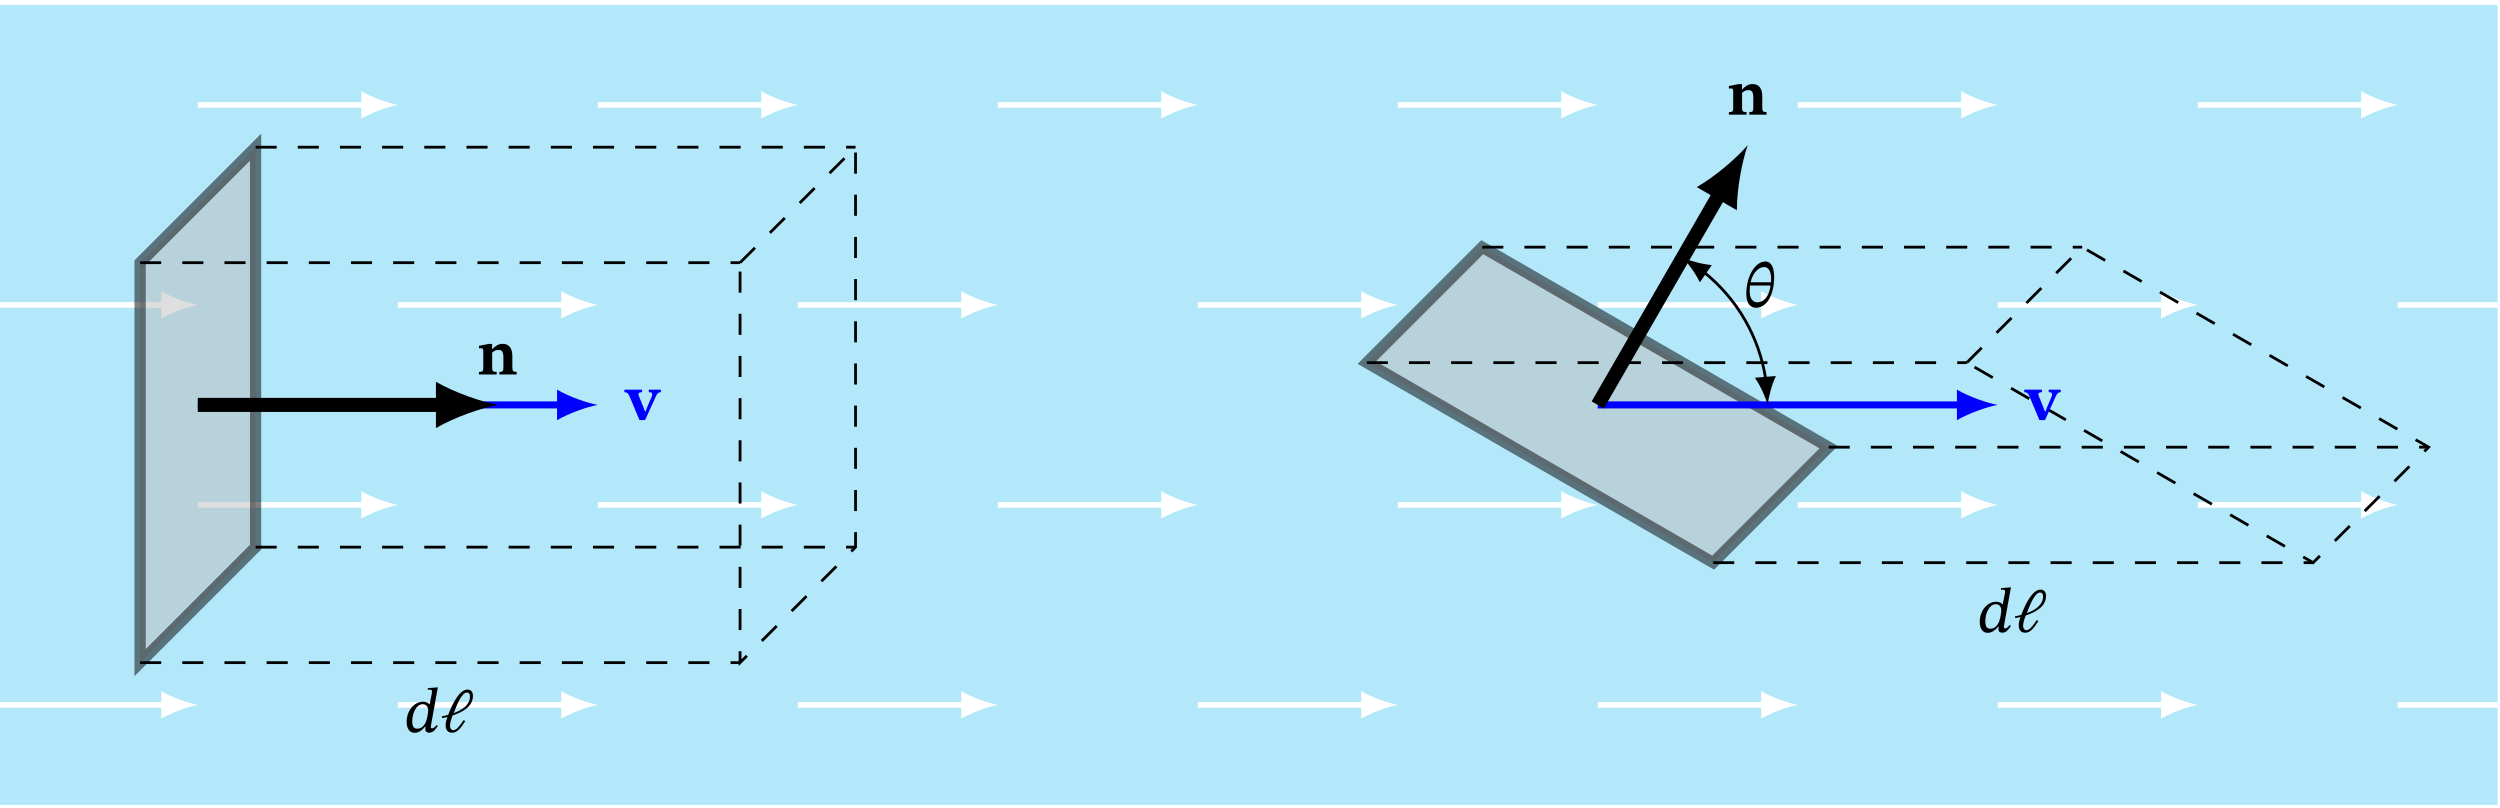
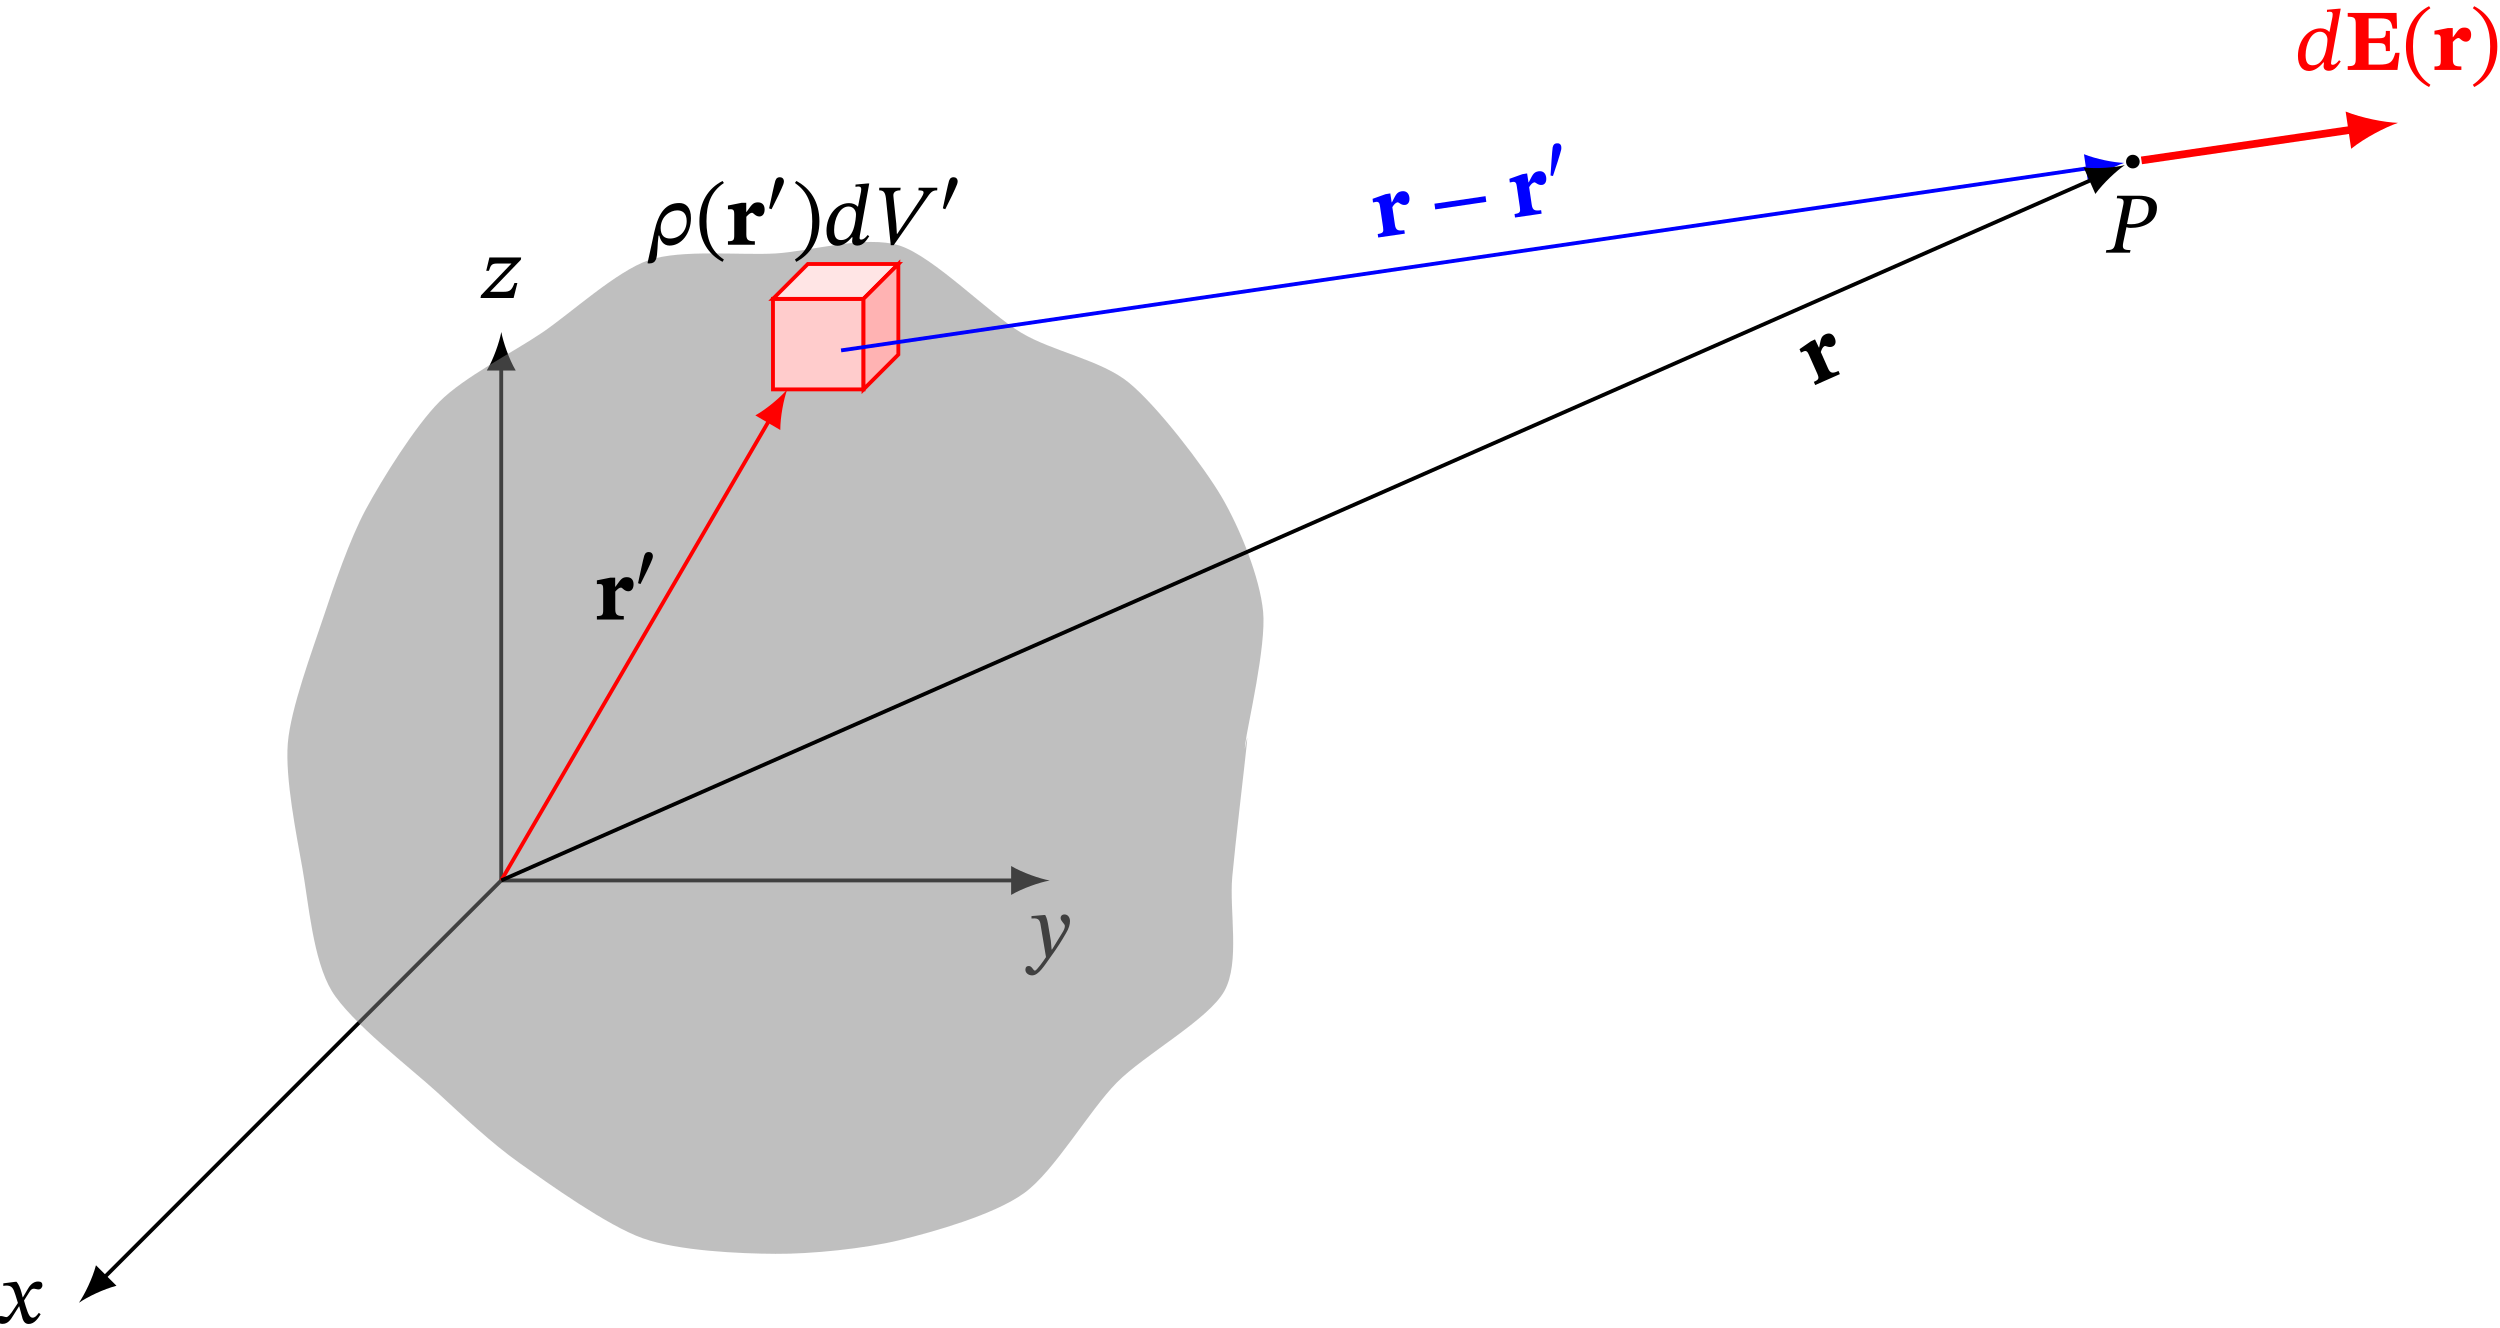
- <svg xmlns="http://www.w3.org/2000/svg" xmlns:xlink="http://www.w3.org/1999/xlink" width="354.356pt" height="114.4pt" viewBox="0 0 354.356 114.4" version="1.2">
+ <svg xmlns="http://www.w3.org/2000/svg" xmlns:xlink="http://www.w3.org/1999/xlink" width="258.426pt" height="137.242pt" viewBox="0 0 258.426 137.242" version="1.2">
  <defs>
    <g>
      <symbol overflow="visible" id="glyph0-0">
        <path style="stroke:none;" d="M 5.34 1.52 L 5.34 -7.05 L .09 -7.05 L .09 1.52 Z M 4.88 1.05 L .55 1.05 L .55 -6.58 L 4.88 -6.58 Z M 2.88 -1.53 L 2.88 -1.67 C 2.88 -2.64 4.31 -3.34 4.31 -4.66 C 4.31 -5.59 3.53 -6 2.66 -6 C 1.75 -6 1.12 -5.48 1.12 -4.77 C 1.12 -4.34 1.3 -4.14 1.59 -4.14 C 1.8 -4.14 1.98 -4.25 1.98 -4.53 C 1.98 -4.88 1.8 -4.88 1.8 -5.17 C 1.8 -5.45 2.05 -5.66 2.58 -5.66 C 3.14 -5.66 3.5 -5.34 3.5 -4.64 C 3.5 -3.25 2.52 -2.92 2.52 -1.77 L 2.52 -1.53 Z M 3.2 -.44 C 3.2 -.7 3.02 -.95 2.7 -.95 C 2.38 -.95 2.17 -.72 2.17 -.44 C 2.17 -.14 2.34 .08 2.7 .08 C 3.02 .08 3.2 -.14 3.2 -.44 Z M 3.2 -.44" />
      </symbol>
      <symbol overflow="visible" id="glyph0-1">
-         <path style="stroke:none;" d="M 2.88 .06 L 4.38 -3.23 C 4.59 -3.73 4.77 -3.89 5.12 -3.89 L 5.12 -4.25 L 3.41 -4.25 L 3.41 -3.89 C 3.73 -3.89 3.89 -3.83 3.89 -3.62 C 3.89 -3.44 3.84 -3.31 3.84 -3.31 L 3.16 -1.72 L 2.94 -1.14 L 2.88 -1.14 L 2.67 -1.7 L 2.03 -3.28 C 1.97 -3.39 1.94 -3.53 1.94 -3.62 C 1.94 -3.78 2.08 -3.89 2.45 -3.89 L 2.45 -4.25 L -.05 -4.25 L -.05 -3.89 C .31 -3.89 .5 -3.77 .75 -3.14 L 2.09 .06 Z M 2.88 .06" />
+         <path style="stroke:none;" d="M 3.92 -1.55 L 3.62 -1.55 C 3.34 -.8 3.14 -.64 2.52 -.64 L 1.12 -.64 L 1.12 -.67 L 4.28 -3.95 L 4.31 -4.19 L 1.03 -4.19 L .7 -2.81 L .98 -2.81 C 1.17 -3.41 1.27 -3.56 1.84 -3.56 L 3.3 -3.56 L 3.3 -3.55 L .16 -.27 L .11 0 L 3.53 0 Z M 3.92 -1.55" />
      </symbol>
      <symbol overflow="visible" id="glyph0-2">
-         <path style="stroke:none;" d="M 2.67 0 L 2.67 -.36 C 2.08 -.36 2.03 -.52 2.03 -1 L 2.03 -3.09 C 2.28 -3.34 2.59 -3.48 2.94 -3.48 C 3.38 -3.48 3.62 -3.25 3.62 -2.41 L 3.62 -1 C 3.62 -.5 3.56 -.36 3.05 -.36 L 3.05 0 L 5.5 0 L 5.5 -.36 C 4.98 -.36 4.89 -.52 4.89 -1 L 4.89 -2.59 C 4.89 -3.78 4.38 -4.34 3.5 -4.34 C 2.89 -4.34 2.5 -4.03 2.05 -3.59 L 2.02 -3.59 L 2.02 -4.33 L 1.55 -4.33 L .16 -4.06 L .16 -3.69 C .16 -3.69 .25 -3.72 .41 -3.72 C .66 -3.72 .77 -3.64 .77 -3.31 L .77 -1 C .77 -.52 .75 -.36 .16 -.36 L .16 0 Z M 2.67 0" />
+         <path style="stroke:none;" d="M 2.83 -2.67 L 2.8 -2.67 L 2.69 -3.12 C 2.56 -3.61 2.39 -4.02 2.17 -4.27 L 2.05 -4.27 L .8 -4.11 L .8 -3.84 C .8 -3.84 .94 -3.88 1.08 -3.88 C 1.67 -3.89 1.83 -3.64 2.06 -2.89 L 2.31 -2.08 L 1.67 -1.12 C 1.31 -.62 1.16 -.62 1.12 -.62 C .97 -.62 .75 -.73 .56 -.73 C .34 -.73 .2 -.53 .2 -.36 C .2 -.14 .34 .08 .72 .08 C 1.27 .08 1.56 -.34 1.84 -.81 L 2.42 -1.73 L 2.45 -1.73 L 2.69 -.83 C 2.81 -.25 3 .09 3.42 .09 C 4.03 .09 4.41 -.52 4.66 -.92 L 4.47 -1.06 C 4.23 -.73 4.06 -.56 3.83 -.56 C 3.55 -.56 3.38 -.89 3.12 -1.72 L 2.94 -2.33 L 3.48 -3.19 C 3.62 -3.44 3.77 -3.56 3.97 -3.56 C 4.08 -3.56 4.28 -3.48 4.44 -3.48 C 4.67 -3.48 4.84 -3.69 4.84 -3.91 C 4.84 -4.16 4.73 -4.3 4.39 -4.3 C 3.86 -4.3 3.5 -3.86 3.27 -3.42 Z M 2.83 -2.67" />
      </symbol>
      <symbol overflow="visible" id="glyph0-3">
+         <path style="stroke:none;" d="M 2.25 -2.92 C 2.14 -3.62 2.08 -3.92 1.89 -4.27 L 1.75 -4.27 L .47 -4.16 L .47 -3.91 C .47 -3.91 .66 -3.92 .8 -3.92 C 1.34 -3.92 1.38 -3.48 1.44 -3.08 L 1.97 .08 C 1.72 .47 1 1.48 .83 1.48 C .64 1.48 .53 1 .2 1 C -.02 1 -.16 1.12 -.16 1.39 C -.16 1.72 .16 1.97 .53 1.97 C 1.22 1.97 1.77 1 2.59 -.14 C 3.06 -.78 3.56 -1.55 4.05 -2.41 C 4.34 -2.89 4.45 -3.3 4.45 -3.64 C 4.45 -4.03 4.22 -4.33 3.89 -4.33 C 3.62 -4.33 3.48 -4.16 3.48 -3.97 C 3.48 -3.62 3.92 -3.38 3.92 -3.14 C 3.92 -2.94 3.84 -2.72 3.62 -2.38 L 2.59 -.7 L 2.55 -.7 L 2.47 -1.61 Z M 2.25 -2.92" />
+       </symbol>
+       <symbol overflow="visible" id="glyph0-4">
+         <path style="stroke:none;" d="M 1.09 -.94 L 1.17 -.94 C 1.28 -.48 1.56 .09 2.23 .09 C 3.47 .09 4.44 -1.19 4.44 -2.75 C 4.45 -3.88 3.89 -4.31 3.25 -4.31 C 1.91 -4.31 1.11 -3.44 .64 -1.27 C .44 -.38 .23 .72 -.05 1.91 L .08 1.94 C .89 1.94 .92 1.39 .98 .41 C 1 .03 1.02 -.42 1.09 -.94 Z M 1.31 -1.72 C 1.33 -2.98 2.33 -3.55 3.03 -3.55 C 3.5 -3.55 4 -3.33 4 -2.45 C 4 -1.33 3.19 -.64 2.28 -.64 C 1.73 -.64 1.31 -.92 1.31 -1.72 Z M 1.31 -1.72" />
+       </symbol>
+       <symbol overflow="visible" id="glyph0-5">
+         <path style="stroke:none;" d="M .41 -2.42 C .41 -.42 1.34 1 2.8 1.77 L 2.94 1.53 C 1.62 .64 1.14 -.59 1.14 -2.42 C 1.14 -4.25 1.62 -5.48 2.94 -6.38 L 2.8 -6.59 C 1.34 -5.84 .41 -4.42 .41 -2.42 Z M .41 -2.42" />
+       </symbol>
+       <symbol overflow="visible" id="glyph0-6">
+         <path style="stroke:none;" d="M 2.94 0 L 2.94 -.36 C 2.3 -.36 2.06 -.45 2.06 -1.05 L 2.06 -2.89 C 2.27 -3.12 2.45 -3.3 2.66 -3.3 C 2.8 -3.3 3 -2.92 3.41 -2.92 C 3.67 -2.92 3.95 -3.12 3.95 -3.64 C 3.95 -4.09 3.72 -4.38 3.25 -4.38 C 2.69 -4.38 2.56 -4.02 2.08 -3.39 L 2.05 -3.39 L 2.05 -4.33 L 1.56 -4.33 L .16 -4.05 L .16 -3.66 C .16 -3.66 .27 -3.67 .44 -3.67 C .75 -3.67 .81 -3.5 .81 -3.17 L .81 -.98 C .81 -.47 .73 -.36 .16 -.36 L .16 0 Z M 2.94 0" />
+       </symbol>
+       <symbol overflow="visible" id="glyph0-7">
+         <path style="stroke:none;" d="M 2.8 -2.42 C 2.8 -4.42 1.86 -5.84 .41 -6.59 L .27 -6.38 C 1.58 -5.48 2.06 -4.25 2.06 -2.42 C 2.06 -.59 1.58 .64 .27 1.53 L .41 1.77 C 1.86 1 2.8 -.42 2.8 -2.42 Z M 2.8 -2.42" />
+       </symbol>
+       <symbol overflow="visible" id="glyph0-8">
        <path style="stroke:none;" d="M 4.75 -6.33 L 4.55 -6.33 L 3.33 -6.22 L 3.33 -5.98 C 3.33 -5.98 3.5 -6.02 3.61 -6.02 C 3.88 -6.02 3.92 -5.89 3.92 -5.73 C 3.92 -5.61 3.89 -5.44 3.89 -5.44 L 3.59 -3.94 L 3.56 -3.94 C 3.36 -4.16 3.06 -4.3 2.66 -4.3 C 1.41 -4.3 .33 -3.05 .33 -1.45 C .33 -.41 .8 .11 1.47 .11 C 1.98 .11 2.5 -.22 2.95 -.77 L 3.02 -.77 C 3 -.66 2.98 -.48 2.98 -.38 C 2.98 -.09 3.17 .09 3.53 .09 C 4.14 .09 4.47 -.47 4.75 -.88 L 4.58 -1 C 4.45 -.83 4.2 -.53 3.92 -.53 C 3.8 -.53 3.75 -.58 3.75 -.7 C 3.75 -.83 3.8 -1.08 3.8 -1.08 Z M 3.11 -1.59 C 2.86 -.91 2.45 -.48 1.84 -.48 C 1.41 -.48 1.12 -.7 1.12 -1.52 C 1.12 -2.69 1.7 -3.95 2.61 -3.95 C 3.12 -3.95 3.38 -3.53 3.38 -3.14 C 3.38 -2.98 3.34 -2.27 3.11 -1.59 Z M 3.11 -1.59" />
      </symbol>
-       <symbol overflow="visible" id="glyph0-4">
-         <path style="stroke:none;" d="M .16 -2.23 L .2 -1.98 C .41 -2.03 .67 -2.08 .94 -2.14 C .8 -1.73 .69 -1.34 .69 -1 C .69 -.09 1.19 .09 1.62 .09 C 2.28 .09 2.75 -.42 3.47 -1.55 L 3.25 -1.7 C 2.58 -.72 2.2 -.27 1.77 -.27 C 1.47 -.27 1.31 -.56 1.31 -.88 C 1.31 -1.33 1.48 -1.83 1.69 -2.36 C 3.06 -2.8 4.56 -3.61 4.56 -5.12 C 4.56 -5.67 4.3 -6.02 3.78 -6.02 C 2.67 -6.02 1.69 -4.11 1.05 -2.44 C .73 -2.34 .44 -2.28 .16 -2.23 Z M 3.72 -5.61 C 3.94 -5.61 4.14 -5.47 4.14 -5.05 C 4.14 -3.84 3.02 -3.11 1.83 -2.69 L 2.05 -3.23 C 2.31 -3.89 2.98 -5.61 3.72 -5.61 Z M 3.72 -5.61" />
+       <symbol overflow="visible" id="glyph0-9">
+         <path style="stroke:none;" d="M 2.48 -1.12 L 2.44 -1.12 L 2.38 -2.17 L 2.11 -4.73 C 2.11 -4.8 2.08 -4.98 2.08 -5.05 C 2.05 -5.45 2.34 -5.62 2.8 -5.62 L 2.83 -5.89 L .62 -5.89 L .61 -5.62 C 1.08 -5.62 1.23 -5.41 1.31 -4.81 L 1.81 .05 L 2.11 .05 L 5.41 -4.66 C 5.95 -5.48 6.12 -5.62 6.61 -5.62 L 6.62 -5.89 L 4.69 -5.89 L 4.67 -5.62 C 5.08 -5.62 5.2 -5.56 5.2 -5.39 C 5.2 -5.25 5.09 -5.05 4.94 -4.8 Z M 2.48 -1.12" />
      </symbol>
-       <symbol overflow="visible" id="glyph0-5">
-         <path style="stroke:none;" d="M 4.45 -4.25 C 4.45 -5.55 4.06 -6.44 3.2 -6.44 C 1.75 -6.44 .5 -4.33 .5 -1.86 C .5 -.47 1.08 .12 1.89 .12 C 3.28 .12 4.45 -1.53 4.45 -4.25 Z M 2.06 -.66 C 1.59 -.66 .98 -.98 .98 -2.25 C .98 -2.47 1 -2.81 1.02 -3.03 L 3.94 -3.03 C 3.69 -1.34 2.92 -.66 2.06 -.66 Z M 3.03 -5.66 C 3.73 -5.66 4.02 -4.88 4.02 -4.03 C 4.02 -3.88 4.02 -3.67 4 -3.5 L 1.11 -3.5 C 1.42 -4.86 2.27 -5.66 3.03 -5.66 Z M 3.03 -5.66" />
+       <symbol overflow="visible" id="glyph0-10">
+         <path style="stroke:none;" d="M 1.09 -5.89 L 1.05 -5.62 C 1.64 -5.62 1.83 -5.53 1.73 -5 L .94 -1.14 C .8 -.39 .66 -.27 -.03 -.27 L -.08 0 L 2.41 0 L 2.47 -.27 C 1.73 -.27 1.58 -.38 1.73 -1.11 L 2.05 -2.64 C 2.14 -2.59 2.31 -2.56 2.48 -2.56 C 3.77 -2.56 5.2 -3.11 5.2 -4.66 C 5.2 -5.59 4.38 -5.89 3.28 -5.89 Z M 2.62 -5.5 C 2.83 -5.53 2.92 -5.55 3.11 -5.55 C 4.02 -5.55 4.34 -5.14 4.34 -4.55 C 4.34 -3.41 3.58 -2.94 2.53 -2.94 C 2.34 -2.94 2.22 -2.95 2.11 -2.97 Z M 2.62 -5.5" />
+       </symbol>
+       <symbol overflow="visible" id="glyph0-11">
+         <path style="stroke:none;" d="M 5.45 0 L 5.67 -1.77 L 5.23 -1.77 C 4.95 -.78 4.7 -.55 3.53 -.55 L 2.47 -.55 L 2.47 -2.78 L 3.28 -2.78 C 4.17 -2.78 4.25 -2.7 4.25 -1.95 L 4.67 -1.95 L 4.67 -4.03 L 4.25 -4.03 C 4.25 -3.33 4.17 -3.27 3.28 -3.27 L 2.47 -3.27 L 2.47 -5.33 L 3.66 -5.33 C 4.66 -5.33 4.81 -5.08 4.95 -4.27 L 5.41 -4.27 L 5.36 -5.89 L .31 -5.89 L .31 -5.5 C 1.05 -5.5 1.14 -5.36 1.14 -4.69 L 1.14 -1.12 C 1.14 -.47 .92 -.39 .31 -.39 L .31 0 Z M 5.45 0" />
+       </symbol>
+       <symbol overflow="visible" id="glyph1-0">
+         <path style="stroke:none;" d="M 3.56 1.02 L 3.56 -4.7 L .06 -4.7 L .06 1.02 Z M 3.25 .69 L .36 .69 L .36 -4.39 L 3.25 -4.39 Z M 1.92 -1.02 L 1.92 -1.11 C 1.92 -1.77 2.88 -2.23 2.88 -3.11 C 2.88 -3.73 2.36 -4 1.77 -4 C 1.17 -4 .75 -3.66 .75 -3.17 C .75 -2.89 .88 -2.77 1.06 -2.77 C 1.2 -2.77 1.33 -2.84 1.33 -3.02 C 1.33 -3.25 1.2 -3.25 1.2 -3.45 C 1.2 -3.64 1.36 -3.78 1.72 -3.78 C 2.09 -3.78 2.34 -3.56 2.34 -3.09 C 2.34 -2.17 1.67 -1.95 1.67 -1.17 L 1.67 -1.02 Z M 2.14 -.28 C 2.14 -.47 2.02 -.64 1.81 -.64 C 1.58 -.64 1.45 -.48 1.45 -.28 C 1.45 -.09 1.56 .05 1.8 .05 C 2.02 .05 2.14 -.09 2.14 -.28 Z M 2.14 -.28" />
+       </symbol>
+       <symbol overflow="visible" id="glyph1-1">
+         <path style="stroke:none;" d="M .81 -.44 C 1.19 -1.17 1.91 -2.67 2.03 -3.02 C 2.06 -3.09 2.09 -3.25 2.09 -3.31 C 2.09 -3.61 1.89 -3.75 1.67 -3.75 C 1.48 -3.75 1.31 -3.69 1.2 -3.38 C 1.09 -3.02 .72 -1.28 .56 -.53 Z M .81 -.44" />
+       </symbol>
+       <symbol overflow="visible" id="glyph2-0">
+         <path style="stroke:none;" d="M 5.5 .73 L 4.27 -7.73 L -.92 -6.98 L .31 1.48 Z M 4.98 .33 L .7 .95 L -.41 -6.59 L 3.88 -7.22 Z M 2.62 -1.94 L 2.61 -2.08 C 2.47 -3.03 3.78 -3.94 3.59 -5.23 C 3.45 -6.16 2.62 -6.45 1.75 -6.33 C .86 -6.19 .31 -5.58 .42 -4.88 C .48 -4.45 .69 -4.28 .98 -4.33 C 1.19 -4.36 1.36 -4.48 1.31 -4.77 C 1.27 -5.11 1.08 -5.09 1.03 -5.39 C 1 -5.66 1.22 -5.89 1.73 -5.97 C 2.3 -6.05 2.7 -5.78 2.8 -5.09 C 3 -3.72 2.06 -3.25 2.23 -2.11 L 2.27 -1.88 Z M 3.11 -.91 C 3.06 -1.17 2.84 -1.38 2.53 -1.33 C 2.2 -1.28 2.05 -1.03 2.09 -.75 C 2.14 -.45 2.33 -.27 2.69 -.31 C 3 -.36 3.16 -.61 3.11 -.91 Z M 3.11 -.91" />
+       </symbol>
+       <symbol overflow="visible" id="glyph2-1">
+         <path style="stroke:none;" d="M 2.91 -.42 L 2.86 -.78 C 2.22 -.69 1.98 -.75 1.89 -1.33 L 1.62 -3.16 C 1.78 -3.42 1.95 -3.62 2.16 -3.66 C 2.3 -3.67 2.55 -3.33 2.95 -3.39 C 3.22 -3.42 3.45 -3.67 3.38 -4.19 C 3.31 -4.62 3.05 -4.86 2.59 -4.8 C 2.03 -4.72 1.95 -4.34 1.58 -3.66 L 1.55 -3.66 L 1.41 -4.58 L .92 -4.5 L -.42 -4.02 L -.38 -3.64 C -.38 -3.64 -.27 -3.67 -.09 -3.7 C .2 -3.75 .3 -3.59 .34 -3.27 L .66 -1.09 C .73 -.59 .69 -.47 .11 -.38 L .16 -.02 Z M 2.91 -.42" />
+       </symbol>
+       <symbol overflow="visible" id="glyph2-2">
+         <path style="stroke:none;" d="M5.55-2.86l-.08-.59l-5.28.78l.08.59zM5.55-2.86" />
+       </symbol>
+       <symbol overflow="visible" id="glyph3-0">
+         <path style="stroke:none;" d="M 3.67 .48 L 2.84 -5.17 L -.62 -4.67 L .2 .98 Z M 3.31 .22 L .45 .64 L -.28 -4.39 L 2.58 -4.81 Z M 1.77 -1.28 L 1.75 -1.38 C 1.66 -2.03 2.52 -2.62 2.39 -3.5 C 2.3 -4.11 1.75 -4.3 1.17 -4.2 C .58 -4.12 .2 -3.73 .28 -3.25 C .31 -2.97 .45 -2.86 .64 -2.89 C .78 -2.91 .91 -3 .88 -3.17 C .84 -3.41 .72 -3.39 .69 -3.59 C .66 -3.78 .8 -3.94 1.16 -3.98 C 1.53 -4.03 1.8 -3.88 1.86 -3.41 C 2 -2.5 1.38 -2.17 1.48 -1.39 L 1.52 -1.23 Z M 2.08 -.59 C 2.06 -.78 1.91 -.94 1.7 -.91 C 1.47 -.88 1.38 -.69 1.39 -.48 C 1.42 -.3 1.55 -.17 1.78 -.22 C 2 -.25 2.11 -.41 2.08 -.59 Z M 2.08 -.59" />
+       </symbol>
+       <symbol overflow="visible" id="glyph3-1">
+         <path style="stroke:none;" d="M .73 -.56 C 1 -1.33 1.5 -2.92 1.58 -3.28 C 1.59 -3.36 1.61 -3.52 1.59 -3.58 C 1.56 -3.88 1.33 -3.97 1.11 -3.94 C .92 -3.92 .77 -3.84 .7 -3.52 C .64 -3.14 .53 -1.38 .48 -.61 Z M .73 -.56" />
+       </symbol>
+       <symbol overflow="visible" id="glyph4-0">
+         <path style="stroke:none;" d="M 5.5 -.77 L 2.05 -8.61 L -2.77 -6.48 L .69 1.36 Z M 4.89 -1.02 L .92 .73 L -2.16 -6.23 L 1.81 -7.98 Z M 2 -2.56 L 1.95 -2.69 C 1.56 -3.58 2.61 -4.8 2.08 -6 C 1.7 -6.86 .81 -6.91 .02 -6.56 C -.83 -6.19 -1.19 -5.47 -.89 -4.81 C -.72 -4.42 -.48 -4.31 -.22 -4.44 C -.03 -4.52 .09 -4.69 -.02 -4.94 C -.16 -5.27 -.33 -5.19 -.44 -5.45 C -.56 -5.7 -.41 -6 .08 -6.22 C .59 -6.44 1.05 -6.3 1.33 -5.66 C 1.89 -4.38 1.12 -3.69 1.58 -2.62 L 1.67 -2.42 Z M 2.77 -1.7 C 2.66 -1.94 2.38 -2.09 2.08 -1.97 C 1.78 -1.83 1.69 -1.53 1.81 -1.28 C 1.92 -1 2.17 -.86 2.5 -1.02 C 2.8 -1.14 2.88 -1.42 2.77 -1.7 Z M 2.77 -1.7" />
+       </symbol>
+       <symbol overflow="visible" id="glyph4-1">
+         <path style="stroke:none;" d="M 2.69 -1.19 L 2.55 -1.52 C 1.97 -1.25 1.7 -1.25 1.47 -1.78 L .72 -3.47 C .81 -3.77 .92 -4 1.11 -4.09 C 1.23 -4.14 1.58 -3.88 1.94 -4.05 C 2.19 -4.16 2.36 -4.45 2.16 -4.92 C 1.97 -5.34 1.64 -5.5 1.2 -5.31 C .69 -5.08 .72 -4.7 .55 -3.95 L .52 -3.94 L .12 -4.78 L -.31 -4.58 L -1.48 -3.77 L -1.33 -3.41 C -1.33 -3.41 -1.23 -3.47 -1.08 -3.53 C -.8 -3.66 -.66 -3.53 -.53 -3.23 L .36 -1.23 C .56 -.75 .53 -.62 0 -.39 L .14 -.06 Z M 2.69 -1.19" />
      </symbol>
    </g>
    <clipPath id="clip1">
-       <path d="M0 0l354.04 0l0 114.1l-354.04 0zM0 0" />
+       <path d="M5 85l53 0l0 51.86l-53 0zM5 85" />
    </clipPath>
    <clipPath id="clip2">
-       <path d="M339 42l15.04 0l0 2l-15.04 0zM339 42" />
+       <path d="M0 132l5 0l0 4.86l-5 0zM0 132" />
    </clipPath>
    <clipPath id="clip3">
-       <path d="M339 99l15.04 0l0 2l-15.04 0zM339 99" />
-     </clipPath>
-     <clipPath id="clip4">
-       <path d="M0 0l59 0l0 114.1l-59 0zM0 0" />
+       <path d="M242 0l16.14 0l0 9l-16.14 0zM242 0" />
    </clipPath>
  </defs>
  <g id="surface1">
+     <path style="fill:none;stroke-width:0.399;stroke-linecap:butt;stroke-linejoin:miter;stroke:rgb(0%,0%,0%);stroke-opacity:1;stroke-miterlimit:10;" d="M-28.35-14.17l0 53.1" transform="matrix(1,0,0,-1,80.162,76.841)" />
+     <path style=" stroke:none;fill-rule:nonzero;fill:rgb(0%,0%,0%);fill-opacity:1;" d="M 51.82 34.32 C 51.62 35.38 51.02 37.11 50.32 38.3 L 53.31 38.3 C 52.61 37.11 52.02 35.38 51.82 34.32" />
+     <g style="fill:rgb(0%,0%,0%);fill-opacity:1;">
+       <use xlink:href="#glyph0-1" x="49.561" y="30.802" />
+     </g>
    <g clip-path="url(#clip1)" clip-rule="nonzero">
-       <path style=" stroke:none;fill-rule:nonzero;fill:rgb(0%,67.839%,93.729%);fill-opacity:0.3;" d="M-.3.7l0 113.39l354.32 0l0-113.39zM-.3.7" />
+       <path style="fill:none;stroke-width:0.399;stroke-linecap:butt;stroke-linejoin:miter;stroke:rgb(0%,0%,0%);stroke-opacity:1;stroke-miterlimit:10;" d="M-28.35-14.17l-41.11-41.12" transform="matrix(1,0,0,-1,80.162,76.841)" />
    </g>
-     <path style="fill:none;stroke-width:0.797;stroke-linecap:butt;stroke-linejoin:miter;stroke:rgb(100%,100%,100%);stroke-opacity:1;stroke-miterlimit:10;" d="M28.35-28.35l23.68 0" transform="matrix(1,0,0,-1,-28.652,14.873)" />
-     <path style=" stroke:none;fill-rule:nonzero;fill:rgb(100%,100%,100%);fill-opacity:1;" d="M 28.04 43.22 C 26.66 42.96 24.41 42.18 22.86 41.28 L 22.86 45.16 C 24.41 44.25 26.66 43.48 28.04 43.22" />
-     <path style="fill:none;stroke-width:0.797;stroke-linecap:butt;stroke-linejoin:miter;stroke:rgb(100%,100%,100%);stroke-opacity:1;stroke-miterlimit:10;" d="M28.35-85.04l23.68 0" transform="matrix(1,0,0,-1,-28.652,14.873)" />
-     <path style=" stroke:none;fill-rule:nonzero;fill:rgb(100%,100%,100%);fill-opacity:1;" d="M 28.04 99.91 C 26.66 99.65 24.41 98.88 22.86 97.97 L 22.86 101.86 C 24.41 100.95 26.66 100.17 28.04 99.91" />
-     <path style="fill:none;stroke-width:0.797;stroke-linecap:butt;stroke-linejoin:miter;stroke:rgb(100%,100%,100%);stroke-opacity:1;stroke-miterlimit:10;" d="M56.69 0l23.69 0" transform="matrix(1,0,0,-1,-28.652,14.873)" />
-     <path style=" stroke:none;fill-rule:nonzero;fill:rgb(100%,100%,100%);fill-opacity:1;" d="M 56.39 14.87 C 55.01 14.61 52.76 13.84 51.21 12.93 L 51.21 16.82 C 52.76 15.91 55.01 15.13 56.39 14.87" />
-     <path style="fill:none;stroke-width:0.797;stroke-linecap:butt;stroke-linejoin:miter;stroke:rgb(100%,100%,100%);stroke-opacity:1;stroke-miterlimit:10;" d="M85.04-28.35l23.68 0" transform="matrix(1,0,0,-1,-28.652,14.873)" />
-     <path style=" stroke:none;fill-rule:nonzero;fill:rgb(100%,100%,100%);fill-opacity:1;" d="M 84.73 43.22 C 83.35 42.96 81.11 42.18 79.55 41.28 L 79.55 45.16 C 81.11 44.25 83.35 43.48 84.73 43.22" />
-     <path style="fill:none;stroke-width:0.797;stroke-linecap:butt;stroke-linejoin:miter;stroke:rgb(100%,100%,100%);stroke-opacity:1;stroke-miterlimit:10;" d="M56.69-56.69l23.69 0" transform="matrix(1,0,0,-1,-28.652,14.873)" />
-     <path style=" stroke:none;fill-rule:nonzero;fill:rgb(100%,100%,100%);fill-opacity:1;" d="M 56.39 71.57 C 55.01 71.31 52.76 70.53 51.21 69.62 L 51.21 73.51 C 52.76 72.6 55.01 71.82 56.39 71.57" />
-     <path style="fill:none;stroke-width:0.797;stroke-linecap:butt;stroke-linejoin:miter;stroke:rgb(100%,100%,100%);stroke-opacity:1;stroke-miterlimit:10;" d="M85.04-85.04l23.68 0" transform="matrix(1,0,0,-1,-28.652,14.873)" />
-     <path style=" stroke:none;fill-rule:nonzero;fill:rgb(100%,100%,100%);fill-opacity:1;" d="M 84.73 99.91 C 83.35 99.65 81.11 98.88 79.55 97.97 L 79.55 101.86 C 81.11 100.95 83.35 100.17 84.73 99.91" />
-     <path style="fill:none;stroke-width:0.797;stroke-linecap:butt;stroke-linejoin:miter;stroke:rgb(100%,100%,100%);stroke-opacity:1;stroke-miterlimit:10;" d="M113.39 0l23.68 0" transform="matrix(1,0,0,-1,-28.652,14.873)" />
-     <path style=" stroke:none;fill-rule:nonzero;fill:rgb(100%,100%,100%);fill-opacity:1;" d="M 113.08 14.87 C 111.7 14.61 109.45 13.84 107.9 12.93 L 107.9 16.82 C 109.45 15.91 111.7 15.13 113.08 14.87" />
-     <path style="fill:none;stroke-width:0.797;stroke-linecap:butt;stroke-linejoin:miter;stroke:rgb(100%,100%,100%);stroke-opacity:1;stroke-miterlimit:10;" d="M141.73-28.35l23.69 0" transform="matrix(1,0,0,-1,-28.652,14.873)" />
-     <path style=" stroke:none;fill-rule:nonzero;fill:rgb(100%,100%,100%);fill-opacity:1;" d="M 141.43 43.22 C 140.05 42.96 137.8 42.18 136.25 41.28 L 136.25 45.16 C 137.8 44.25 140.05 43.48 141.43 43.22" />
-     <path style="fill:none;stroke-width:0.797;stroke-linecap:butt;stroke-linejoin:miter;stroke:rgb(100%,100%,100%);stroke-opacity:1;stroke-miterlimit:10;" d="M113.39-56.69l23.68 0" transform="matrix(1,0,0,-1,-28.652,14.873)" />
-     <path style=" stroke:none;fill-rule:nonzero;fill:rgb(100%,100%,100%);fill-opacity:1;" d="M 113.08 71.57 C 111.7 71.31 109.45 70.53 107.9 69.62 L 107.9 73.51 C 109.45 72.6 111.7 71.82 113.08 71.57" />
-     <path style="fill:none;stroke-width:0.797;stroke-linecap:butt;stroke-linejoin:miter;stroke:rgb(100%,100%,100%);stroke-opacity:1;stroke-miterlimit:10;" d="M141.73-85.04l23.69 0" transform="matrix(1,0,0,-1,-28.652,14.873)" />
-     <path style=" stroke:none;fill-rule:nonzero;fill:rgb(100%,100%,100%);fill-opacity:1;" d="M 141.43 99.91 C 140.05 99.65 137.8 98.88 136.25 97.97 L 136.25 101.86 C 137.8 100.95 140.05 100.17 141.43 99.91" />
-     <path style="fill:none;stroke-width:0.797;stroke-linecap:butt;stroke-linejoin:miter;stroke:rgb(100%,100%,100%);stroke-opacity:1;stroke-miterlimit:10;" d="M170.08 0l23.68 0" transform="matrix(1,0,0,-1,-28.652,14.873)" />
-     <path style=" stroke:none;fill-rule:nonzero;fill:rgb(100%,100%,100%);fill-opacity:1;" d="M 169.77 14.87 C 168.39 14.61 166.15 13.84 164.59 12.93 L 164.59 16.82 C 166.15 15.91 168.39 15.13 169.77 14.87" />
-     <path style="fill:none;stroke-width:0.797;stroke-linecap:butt;stroke-linejoin:miter;stroke:rgb(100%,100%,100%);stroke-opacity:1;stroke-miterlimit:10;" d="M198.43-28.35l23.68 0" transform="matrix(1,0,0,-1,-28.652,14.873)" />
-     <path style=" stroke:none;fill-rule:nonzero;fill:rgb(100%,100%,100%);fill-opacity:1;" d="M 198.12 43.22 C 196.74 42.96 194.49 42.18 192.94 41.28 L 192.94 45.16 C 194.49 44.25 196.74 43.48 198.12 43.22" />
-     <path style="fill:none;stroke-width:0.797;stroke-linecap:butt;stroke-linejoin:miter;stroke:rgb(100%,100%,100%);stroke-opacity:1;stroke-miterlimit:10;" d="M170.08-56.69l23.68 0" transform="matrix(1,0,0,-1,-28.652,14.873)" />
-     <path style=" stroke:none;fill-rule:nonzero;fill:rgb(100%,100%,100%);fill-opacity:1;" d="M 169.77 71.57 C 168.39 71.31 166.15 70.53 164.59 69.62 L 164.59 73.51 C 166.15 72.6 168.39 71.82 169.77 71.57" />
-     <path style="fill:none;stroke-width:0.797;stroke-linecap:butt;stroke-linejoin:miter;stroke:rgb(100%,100%,100%);stroke-opacity:1;stroke-miterlimit:10;" d="M198.43-85.04l23.68 0" transform="matrix(1,0,0,-1,-28.652,14.873)" />
-     <path style=" stroke:none;fill-rule:nonzero;fill:rgb(100%,100%,100%);fill-opacity:1;" d="M 198.12 99.91 C 196.74 99.65 194.49 98.88 192.94 97.97 L 192.94 101.86 C 194.49 100.95 196.74 100.17 198.12 99.91" />
-     <path style="fill:none;stroke-width:0.797;stroke-linecap:butt;stroke-linejoin:miter;stroke:rgb(100%,100%,100%);stroke-opacity:1;stroke-miterlimit:10;" d="M226.77 0l23.69 0" transform="matrix(1,0,0,-1,-28.652,14.873)" />
-     <path style=" stroke:none;fill-rule:nonzero;fill:rgb(100%,100%,100%);fill-opacity:1;" d="M 226.46 14.87 C 225.09 14.61 222.84 13.84 221.29 12.93 L 221.29 16.82 C 222.84 15.91 225.09 15.13 226.46 14.87" />
-     <path style="fill:none;stroke-width:0.797;stroke-linecap:butt;stroke-linejoin:miter;stroke:rgb(100%,100%,100%);stroke-opacity:1;stroke-miterlimit:10;" d="M255.12-28.35l23.68 0" transform="matrix(1,0,0,-1,-28.652,14.873)" />
-     <path style=" stroke:none;fill-rule:nonzero;fill:rgb(100%,100%,100%);fill-opacity:1;" d="M 254.81 43.22 C 253.43 42.96 251.19 42.18 249.63 41.28 L 249.63 45.16 C 251.19 44.25 253.43 43.48 254.81 43.22" />
-     <path style="fill:none;stroke-width:0.797;stroke-linecap:butt;stroke-linejoin:miter;stroke:rgb(100%,100%,100%);stroke-opacity:1;stroke-miterlimit:10;" d="M226.77-56.69l23.69 0" transform="matrix(1,0,0,-1,-28.652,14.873)" />
-     <path style=" stroke:none;fill-rule:nonzero;fill:rgb(100%,100%,100%);fill-opacity:1;" d="M 226.46 71.57 C 225.09 71.31 222.84 70.53 221.29 69.62 L 221.29 73.51 C 222.84 72.6 225.09 71.82 226.46 71.57" />
-     <path style="fill:none;stroke-width:0.797;stroke-linecap:butt;stroke-linejoin:miter;stroke:rgb(100%,100%,100%);stroke-opacity:1;stroke-miterlimit:10;" d="M255.12-85.04l23.68 0" transform="matrix(1,0,0,-1,-28.652,14.873)" />
-     <path style=" stroke:none;fill-rule:nonzero;fill:rgb(100%,100%,100%);fill-opacity:1;" d="M 254.81 99.91 C 253.43 99.65 251.19 98.88 249.63 97.97 L 249.63 101.86 C 251.19 100.95 253.43 100.17 254.81 99.91" />
-     <path style="fill:none;stroke-width:0.797;stroke-linecap:butt;stroke-linejoin:miter;stroke:rgb(100%,100%,100%);stroke-opacity:1;stroke-miterlimit:10;" d="M283.46 0l23.69 0" transform="matrix(1,0,0,-1,-28.652,14.873)" />
-     <path style=" stroke:none;fill-rule:nonzero;fill:rgb(100%,100%,100%);fill-opacity:1;" d="M 283.16 14.87 C 281.78 14.61 279.53 13.84 277.98 12.93 L 277.98 16.82 C 279.53 15.91 281.78 15.13 283.16 14.87" />
-     <path style="fill:none;stroke-width:0.797;stroke-linecap:butt;stroke-linejoin:miter;stroke:rgb(100%,100%,100%);stroke-opacity:1;stroke-miterlimit:10;" d="M311.81-28.35l23.69 0" transform="matrix(1,0,0,-1,-28.652,14.873)" />
-     <path style=" stroke:none;fill-rule:nonzero;fill:rgb(100%,100%,100%);fill-opacity:1;" d="M 311.5 43.22 C 310.12 42.96 307.88 42.18 306.32 41.28 L 306.32 45.16 C 307.88 44.25 310.12 43.48 311.5 43.22" />
-     <path style="fill:none;stroke-width:0.797;stroke-linecap:butt;stroke-linejoin:miter;stroke:rgb(100%,100%,100%);stroke-opacity:1;stroke-miterlimit:10;" d="M283.46-56.69l23.69 0" transform="matrix(1,0,0,-1,-28.652,14.873)" />
-     <path style=" stroke:none;fill-rule:nonzero;fill:rgb(100%,100%,100%);fill-opacity:1;" d="M 283.16 71.57 C 281.78 71.31 279.53 70.53 277.98 69.62 L 277.98 73.51 C 279.53 72.6 281.78 71.82 283.16 71.57" />
-     <path style="fill:none;stroke-width:0.797;stroke-linecap:butt;stroke-linejoin:miter;stroke:rgb(100%,100%,100%);stroke-opacity:1;stroke-miterlimit:10;" d="M311.81-85.04l23.69 0" transform="matrix(1,0,0,-1,-28.652,14.873)" />
-     <path style=" stroke:none;fill-rule:nonzero;fill:rgb(100%,100%,100%);fill-opacity:1;" d="M 311.5 99.91 C 310.12 99.65 307.88 98.88 306.32 97.97 L 306.32 101.86 C 307.88 100.95 310.12 100.17 311.5 99.91" />
-     <path style="fill:none;stroke-width:0.797;stroke-linecap:butt;stroke-linejoin:miter;stroke:rgb(100%,100%,100%);stroke-opacity:1;stroke-miterlimit:10;" d="M340.16 0l23.68 0" transform="matrix(1,0,0,-1,-28.652,14.873)" />
-     <path style=" stroke:none;fill-rule:nonzero;fill:rgb(100%,100%,100%);fill-opacity:1;" d="M 339.85 14.87 C 338.47 14.61 336.23 13.84 334.67 12.93 L 334.67 16.82 C 336.23 15.91 338.47 15.13 339.85 14.87" />
+     <path style=" stroke:none;fill-rule:nonzero;fill:rgb(0%,0%,0%);fill-opacity:1;" d="M 8.16 134.67 C 9.05 134.05 10.7 133.26 12.04 132.91 L 9.92 130.79 C 9.57 132.13 8.77 133.77 8.16 134.67" />
    <g clip-path="url(#clip2)" clip-rule="nonzero">
-       <path style="fill:none;stroke-width:0.797;stroke-linecap:butt;stroke-linejoin:miter;stroke:rgb(100%,100%,100%);stroke-opacity:1;stroke-miterlimit:10;" d="M368.5-28.35l23.69 0" transform="matrix(1,0,0,-1,-28.652,14.873)" />
+       <g style="fill:rgb(0%,0%,0%);fill-opacity:1;">
+         <use xlink:href="#glyph0-2" x="-0.458" y="136.77" />
+       </g>
    </g>
-     <path style="fill:none;stroke-width:0.797;stroke-linecap:butt;stroke-linejoin:miter;stroke:rgb(100%,100%,100%);stroke-opacity:1;stroke-miterlimit:10;" d="M340.16-56.69l23.68 0" transform="matrix(1,0,0,-1,-28.652,14.873)" />
-     <path style=" stroke:none;fill-rule:nonzero;fill:rgb(100%,100%,100%);fill-opacity:1;" d="M 339.85 71.57 C 338.47 71.31 336.23 70.53 334.67 69.62 L 334.67 73.51 C 336.23 72.6 338.47 71.82 339.85 71.57" />
-     <g clip-path="url(#clip3)" clip-rule="nonzero">
-       <path style="fill:none;stroke-width:0.797;stroke-linecap:butt;stroke-linejoin:miter;stroke:rgb(100%,100%,100%);stroke-opacity:1;stroke-miterlimit:10;" d="M368.5-85.04l23.69 0" transform="matrix(1,0,0,-1,-28.652,14.873)" />
+     <path style="fill:none;stroke-width:0.399;stroke-linecap:butt;stroke-linejoin:miter;stroke:rgb(0%,0%,0%);stroke-opacity:1;stroke-miterlimit:10;" d="M-28.35-14.17l53.11 0" transform="matrix(1,0,0,-1,80.162,76.841)" />
+     <path style=" stroke:none;fill-rule:nonzero;fill:rgb(0%,0%,0%);fill-opacity:1;" d="M 108.51 91.02 C 107.45 90.82 105.72 90.22 104.52 89.52 L 104.52 92.51 C 105.72 91.81 107.45 91.21 108.51 91.02" />
+     <g style="fill:rgb(0%,0%,0%);fill-opacity:1;">
+       <use xlink:href="#glyph0-3" x="106.155" y="98.856" />
    </g>
-     <path style=" stroke:none;fill-rule:nonzero;fill:rgb(75%,75%,75%);fill-opacity:0.5;" d="M19.86 37.23l16.37-16.37l0 56.69l-16.37 16.38zM19.86 37.23" />
-     <g clip-path="url(#clip4)" clip-rule="nonzero">
-       <path style="fill:none;stroke-width:1.594;stroke-linecap:butt;stroke-linejoin:miter;stroke:rgb(0%,0%,0%);stroke-opacity:0.5;stroke-miterlimit:10;" d="M48.51-22.36l16.37 16.37l0-56.69l-16.37-16.37zM48.51-22.36" transform="matrix(1,0,0,-1,-28.652,14.873)" />
-     </g>
-     <path style="fill:none;stroke-width:0.996;stroke-linecap:butt;stroke-linejoin:miter;stroke:rgb(0%,0%,100%);stroke-opacity:1;stroke-miterlimit:10;" d="M56.69-42.52l51.5 0" transform="matrix(1,0,0,-1,-28.652,14.873)" />
-     <path style=" stroke:none;fill-rule:nonzero;fill:rgb(0%,0%,100%);fill-opacity:1;" d="M 84.73 57.39 C 83.19 57.11 80.69 56.24 78.96 55.23 L 78.96 59.56 C 80.69 58.55 83.19 57.68 84.73 57.39" />
-     <g style="fill:rgb(0%,0%,100%);fill-opacity:1;">
-       <use xlink:href="#glyph0-1" x="88.553" y="59.482" />
-     </g>
-     <path style="fill:none;stroke-width:1.993;stroke-linecap:butt;stroke-linejoin:miter;stroke:rgb(0%,0%,0%);stroke-opacity:1;stroke-miterlimit:10;" d="M56.69-42.52l34.63 0" transform="matrix(1,0,0,-1,-28.652,14.873)" />
-     <path style=" stroke:none;fill-rule:nonzero;fill:rgb(0%,0%,0%);fill-opacity:1;" d="M 70.56 57.39 C 68.22 56.95 64.42 55.64 61.79 54.11 L 61.79 60.68 C 64.42 59.14 68.22 57.83 70.56 57.39" />
+     <path style=" stroke:none;fill-rule:nonzero;fill:rgb(50%,50%,50%);fill-opacity:0.5;" d="M 130.57 63.23 C 130.23 59.7 128.21 54.67 126.29 51.38 C 124.36 48.1 119.58 41.92 116.7 39.56 C 113.82 37.2 108.82 36.35 105.54 34.38 C 102.25 32.42 96.52 26.53 93 25.39 C 89.48 24.26 83.76 25.99 80.16 26.2 C 76.57 26.41 70.43 25.75 67.07 26.89 C 63.73 28.02 59.02 32.37 56.02 34.4 C 53.02 36.43 47.96 38.98 45.43 41.52 C 42.91 44.05 39.48 49.56 37.8 52.68 C 36.13 55.79 34.5 60.59 33.38 63.95 C 32.27 67.3 30.04 73.25 29.75 76.84 C 29.46 80.43 30.64 86.27 31.27 89.82 C 31.9 93.36 32.36 99.22 34.29 102.43 C 36.22 105.63 42.5 110.45 45.2 112.92 C 47.89 115.39 50.75 118.13 53.7 120.22 C 56.65 122.32 62.77 126.7 66.44 128 C 70.11 129.31 76.48 129.59 80.16 129.61 C 83.84 129.64 89.4 129.07 92.97 128.2 C 96.54 127.32 102.76 125.58 105.88 123.32 C 109 121.06 112.59 114.79 115.46 111.89 C 118.33 109 124.91 105.4 126.56 102.45 C 128.21 99.5 127.06 94.19 127.38 90.63 C 127.7 87.08 128.7 78.75 128.89 76.84 C 129.08 74.93 128.5 78.73 128.73 76.84 C 128.97 74.95 130.91 66.76 130.57 63.23 Z M 130.57 63.23" />
+     <path style="fill-rule:nonzero;fill:rgb(100%,79.999%,79.999%);fill-opacity:1;stroke-width:0.399;stroke-linecap:butt;stroke-linejoin:miter;stroke:rgb(100%,0%,0%);stroke-opacity:1;stroke-miterlimit:10;" d="M-.26 36.59l9.36 0l0 9.36l-9.36 0zM-.26 36.59" transform="matrix(1,0,0,-1,80.162,76.841)" />
+     <path style="fill-rule:nonzero;fill:rgb(100%,89.999%,89.999%);fill-opacity:1;stroke-width:0.399;stroke-linecap:butt;stroke-linejoin:miter;stroke:rgb(100%,0%,0%);stroke-opacity:1;stroke-miterlimit:10;" d="M-.26 45.95l3.6 3.6l9.36 0l-3.6-3.6zM-.26 45.95" transform="matrix(1,0,0,-1,80.162,76.841)" />
+     <path style="fill-rule:nonzero;fill:rgb(100%,70%,70%);fill-opacity:1;stroke-width:0.399;stroke-linecap:butt;stroke-linejoin:miter;stroke:rgb(100%,0%,0%);stroke-opacity:1;stroke-miterlimit:10;" d="M9.1 36.59l0 9.36l3.6 3.6l0-9.36zM9.1 36.59" transform="matrix(1,0,0,-1,80.162,76.841)" />
    <g style="fill:rgb(0%,0%,0%);fill-opacity:1;">
-       <use xlink:href="#glyph0-2" x="67.732" y="53.076" />
-     </g>
-     <path style="fill:none;stroke-width:0.399;stroke-linecap:butt;stroke-linejoin:miter;stroke:rgb(0%,0%,0%);stroke-opacity:1;stroke-dasharray:2.989,2.989;stroke-miterlimit:10;" d="M48.51-22.36l85.04 0" transform="matrix(1,0,0,-1,-28.652,14.873)" />
-     <path style="fill:none;stroke-width:0.399;stroke-linecap:butt;stroke-linejoin:miter;stroke:rgb(0%,0%,0%);stroke-opacity:1;stroke-dasharray:2.989,2.989;stroke-miterlimit:10;" d="M64.88-5.99l85.04 0" transform="matrix(1,0,0,-1,-28.652,14.873)" />
-     <path style="fill:none;stroke-width:0.399;stroke-linecap:butt;stroke-linejoin:miter;stroke:rgb(0%,0%,0%);stroke-opacity:1;stroke-dasharray:2.989,2.989;stroke-miterlimit:10;" d="M64.88-62.68l85.04 0" transform="matrix(1,0,0,-1,-28.652,14.873)" />
-     <path style="fill:none;stroke-width:0.399;stroke-linecap:butt;stroke-linejoin:miter;stroke:rgb(0%,0%,0%);stroke-opacity:1;stroke-dasharray:2.989,2.989;stroke-miterlimit:10;" d="M48.51-79.05l85.04 0" transform="matrix(1,0,0,-1,-28.652,14.873)" />
-     <g style="fill:rgb(0%,0%,0%);fill-opacity:1;">
-       <use xlink:href="#glyph0-3" x="57.31" y="103.765" />
+       <use xlink:href="#glyph0-4" x="66.983" y="25.297" />
+       <use xlink:href="#glyph0-5" x="71.888" y="25.297" />
+       <use xlink:href="#glyph0-6" x="75.089" y="25.297" />
    </g>
    <g style="fill:rgb(0%,0%,0%);fill-opacity:1;">
-       <use xlink:href="#glyph0-4" x="62.475" y="103.765" />
-     </g>
-     <path style="fill:none;stroke-width:0.399;stroke-linecap:butt;stroke-linejoin:miter;stroke:rgb(0%,0%,0%);stroke-opacity:1;stroke-dasharray:2.989,2.989;stroke-miterlimit:10;" d="M133.55-22.36l16.37 16.37l0-56.69l-16.37-16.37zM133.55-22.36" transform="matrix(1,0,0,-1,-28.652,14.873)" />
-     <path style="fill-rule:nonzero;fill:rgb(75%,75%,75%);fill-opacity:0.5;stroke-width:1.594;stroke-linecap:butt;stroke-linejoin:miter;stroke:rgb(0%,0%,0%);stroke-opacity:0.5;stroke-miterlimit:10;" d="M222.38-36.53l16.37 16.37l49.1-28.35l-16.37-16.37zM222.38-36.53" transform="matrix(1,0,0,-1,-28.652,14.873)" />
-     <path style="fill:none;stroke-width:0.399;stroke-linecap:butt;stroke-linejoin:miter;stroke:rgb(0%,0%,0%);stroke-opacity:1;stroke-dasharray:2.989,2.989;stroke-miterlimit:10;" d="M307.43-36.53l16.36 16.37l49.1-28.35l-16.37-16.37zM307.43-36.53" transform="matrix(1,0,0,-1,-28.652,14.873)" />
-     <path style="fill:none;stroke-width:0.996;stroke-linecap:butt;stroke-linejoin:miter;stroke:rgb(0%,0%,100%);stroke-opacity:1;stroke-miterlimit:10;" d="M255.12-42.52l51.49 0" transform="matrix(1,0,0,-1,-28.652,14.873)" />
-     <path style=" stroke:none;fill-rule:nonzero;fill:rgb(0%,0%,100%);fill-opacity:1;" d="M 283.16 57.39 C 281.62 57.11 279.11 56.24 277.38 55.23 L 277.38 59.56 C 279.11 58.55 281.62 57.68 283.16 57.39" />
-     <g style="fill:rgb(0%,0%,100%);fill-opacity:1;">
-       <use xlink:href="#glyph0-1" x="286.978" y="59.482" />
-     </g>
-     <path style="fill:none;stroke-width:1.993;stroke-linecap:butt;stroke-linejoin:miter;stroke:rgb(0%,0%,0%);stroke-opacity:1;stroke-miterlimit:10;" d="M255.12-42.52l17.31 29.99" transform="matrix(1,0,0,-1,-28.652,14.873)" />
-     <path style=" stroke:none;fill-rule:nonzero;fill:rgb(0%,0%,0%);fill-opacity:1;" d="M 247.73 20.57 C 246.18 22.38 243.14 25.01 240.5 26.52 L 246.19 29.8 C 246.18 26.76 246.94 22.81 247.73 20.57" />
-     <g style="fill:rgb(0%,0%,0%);fill-opacity:1;">
-       <use xlink:href="#glyph0-2" x="244.897" y="16.253" />
-     </g>
-     <path style="fill:none;stroke-width:0.399;stroke-linecap:butt;stroke-linejoin:miter;stroke:rgb(0%,0%,0%);stroke-opacity:1;stroke-dasharray:2.989,2.989;stroke-miterlimit:10;" d="M222.38-36.53l85.05 0" transform="matrix(1,0,0,-1,-28.652,14.873)" />
-     <path style="fill:none;stroke-width:0.399;stroke-linecap:butt;stroke-linejoin:miter;stroke:rgb(0%,0%,0%);stroke-opacity:1;stroke-dasharray:2.989,2.989;stroke-miterlimit:10;" d="M238.75-20.16l85.04 0" transform="matrix(1,0,0,-1,-28.652,14.873)" />
-     <path style="fill:none;stroke-width:0.399;stroke-linecap:butt;stroke-linejoin:miter;stroke:rgb(0%,0%,0%);stroke-opacity:1;stroke-dasharray:2.989,2.989;stroke-miterlimit:10;" d="M287.85-48.51l85.04 0" transform="matrix(1,0,0,-1,-28.652,14.873)" />
-     <path style="fill:none;stroke-width:0.399;stroke-linecap:butt;stroke-linejoin:miter;stroke:rgb(0%,0%,0%);stroke-opacity:1;stroke-dasharray:2.989,2.989;stroke-miterlimit:10;" d="M271.48-64.88l85.04 0" transform="matrix(1,0,0,-1,-28.652,14.873)" />
-     <g style="fill:rgb(0%,0%,0%);fill-opacity:1;">
-       <use xlink:href="#glyph0-3" x="280.284" y="89.592" />
+       <use xlink:href="#glyph1-1" x="78.944" y="22.069" />
    </g>
    <g style="fill:rgb(0%,0%,0%);fill-opacity:1;">
-       <use xlink:href="#glyph0-4" x="285.449" y="89.592" />
+       <use xlink:href="#glyph0-7" x="81.903" y="25.297" />
+       <use xlink:href="#glyph0-8" x="85.104" y="25.297" />
    </g>
-     <path style="fill:none;stroke-width:0.399;stroke-linecap:butt;stroke-linejoin:miter;stroke:rgb(0%,0%,0%);stroke-opacity:1;stroke-miterlimit:10;" d="M 278.94 -38.94 C 278.04 -32.93 274.89 -27.46 270.13 -23.67" transform="matrix(1,0,0,-1,-28.652,14.873)" />
-     <path style=" stroke:none;fill-rule:nonzero;fill:rgb(0%,0%,0%);fill-opacity:1;" d="M 250.56 57.39 C 250.67 56.32 251.12 54.55 251.72 53.3 L 248.74 53.54 C 249.54 54.68 250.27 56.35 250.56 57.39" />
-     <path style=" stroke:none;fill-rule:nonzero;fill:rgb(0%,0%,0%);fill-opacity:1;" d="M 238.51 36.53 C 239.27 37.3 240.35 38.77 240.94 40.02 L 242.64 37.57 C 241.26 37.46 239.5 36.97 238.51 36.53" />
    <g style="fill:rgb(0%,0%,0%);fill-opacity:1;">
-       <use xlink:href="#glyph0-5" x="247.024" y="43.507" />
+       <use xlink:href="#glyph0-9" x="90.269" y="25.297" />
+     </g>
+     <g style="fill:rgb(0%,0%,0%);fill-opacity:1;">
+       <use xlink:href="#glyph1-1" x="96.903" y="22.069" />
+     </g>
+     <path style=" stroke:none;fill-rule:nonzero;fill:rgb(0%,0%,0%);fill-opacity:1;" d="M 221.18 16.71 C 221.18 16.32 220.86 16 220.47 16 C 220.08 16 219.77 16.32 219.77 16.71 C 219.77 17.1 220.08 17.41 220.47 17.41 C 220.86 17.41 221.18 17.1 221.18 16.71 Z M 221.18 16.71" />
+     <path style="fill:none;stroke-width:0.399;stroke-linecap:butt;stroke-linejoin:miter;stroke:rgb(100%,0%,0%);stroke-opacity:1;stroke-miterlimit:10;" d="M-28.35-14.17l27.76 47.66" transform="matrix(1,0,0,-1,80.162,76.841)" />
+     <path style=" stroke:none;fill-rule:nonzero;fill:rgb(100%,0%,0%);fill-opacity:1;" d="M 81.38 40.25 C 80.67 41.07 79.28 42.26 78.08 42.94 L 80.66 44.45 C 80.66 43.06 81.01 41.27 81.38 40.25" />
+     <g style="fill:rgb(0%,0%,0%);fill-opacity:1;">
+       <use xlink:href="#glyph0-6" x="61.541" y="64.041" />
+     </g>
+     <g style="fill:rgb(0%,0%,0%);fill-opacity:1;">
+       <use xlink:href="#glyph1-1" x="65.397" y="60.813" />
+     </g>
+     <path style="fill:none;stroke-width:0.399;stroke-linecap:butt;stroke-linejoin:miter;stroke:rgb(0%,0%,100%);stroke-opacity:1;stroke-miterlimit:10;" d="M6.78 40.62l129.09 18.86" transform="matrix(1,0,0,-1,80.162,76.841)" />
+     <path style=" stroke:none;fill-rule:nonzero;fill:rgb(0%,0%,100%);fill-opacity:1;" d="M 219.57 16.84 C 218.5 16.8 216.7 16.45 215.42 15.94 L 215.85 18.89 C 216.93 18.03 218.55 17.19 219.57 16.84" />
+     <g style="fill:rgb(0%,0%,100%);fill-opacity:1;">
+       <use xlink:href="#glyph2-1" x="142.306" y="24.572" />
+     </g>
+     <g style="fill:rgb(0%,0%,100%);fill-opacity:1;">
+       <use xlink:href="#glyph2-2" x="148.09" y="23.727" />
+     </g>
+     <g style="fill:rgb(0%,0%,100%);fill-opacity:1;">
+       <use xlink:href="#glyph2-1" x="156.448" y="22.506" />
+     </g>
+     <g style="fill:rgb(0%,0%,100%);fill-opacity:1;">
+       <use xlink:href="#glyph3-1" x="159.8" y="18.754" />
+     </g>
+     <path style="fill:none;stroke-width:0.399;stroke-linecap:butt;stroke-linejoin:miter;stroke:rgb(0%,0%,0%);stroke-opacity:1;stroke-miterlimit:10;" d="M-28.35-14.17l164.55 72.49" transform="matrix(1,0,0,-1,80.162,76.841)" />
+     <path style=" stroke:none;fill-rule:nonzero;fill:rgb(0%,0%,0%);fill-opacity:1;" d="M 219.64 17.07 C 218.59 17.32 216.77 17.47 215.39 17.31 L 216.6 20.05 C 217.41 18.93 218.75 17.68 219.64 17.07" />
+     <g style="fill:rgb(0%,0%,0%);fill-opacity:1;">
+       <use xlink:href="#glyph4-1" x="187.498" y="39.864" />
+     </g>
+     <g style="fill:rgb(0%,0%,0%);fill-opacity:1;">
+       <use xlink:href="#glyph0-10" x="217.763" y="26.12" />
+     </g>
+     <path style="fill:none;stroke-width:0.797;stroke-linecap:butt;stroke-linejoin:miter;stroke:rgb(100%,0%,0%);stroke-opacity:1;stroke-miterlimit:10;" d="M141.2 60.26l21.9 3.2" transform="matrix(1,0,0,-1,80.162,76.841)" />
+     <path style=" stroke:none;fill-rule:nonzero;fill:rgb(100%,0%,0%);fill-opacity:1;" d="M 247.88 12.7 C 246.48 12.65 244.14 12.2 242.47 11.53 L 243.04 15.38 C 244.44 14.25 246.55 13.16 247.88 12.7" />
+     <g style="fill:rgb(100%,0%,0%);fill-opacity:1;">
+       <use xlink:href="#glyph0-8" x="237.21" y="7.229" />
+     </g>
+     <g clip-path="url(#clip3)" clip-rule="nonzero">
+       <g style="fill:rgb(100%,0%,0%);fill-opacity:1;">
+         <use xlink:href="#glyph0-11" x="242.375" y="7.229" />
+         <use xlink:href="#glyph0-5" x="248.292" y="7.229" />
+         <use xlink:href="#glyph0-6" x="251.493" y="7.229" />
+         <use xlink:href="#glyph0-7" x="255.349" y="7.229" />
+       </g>
    </g>
  </g>
</svg>
